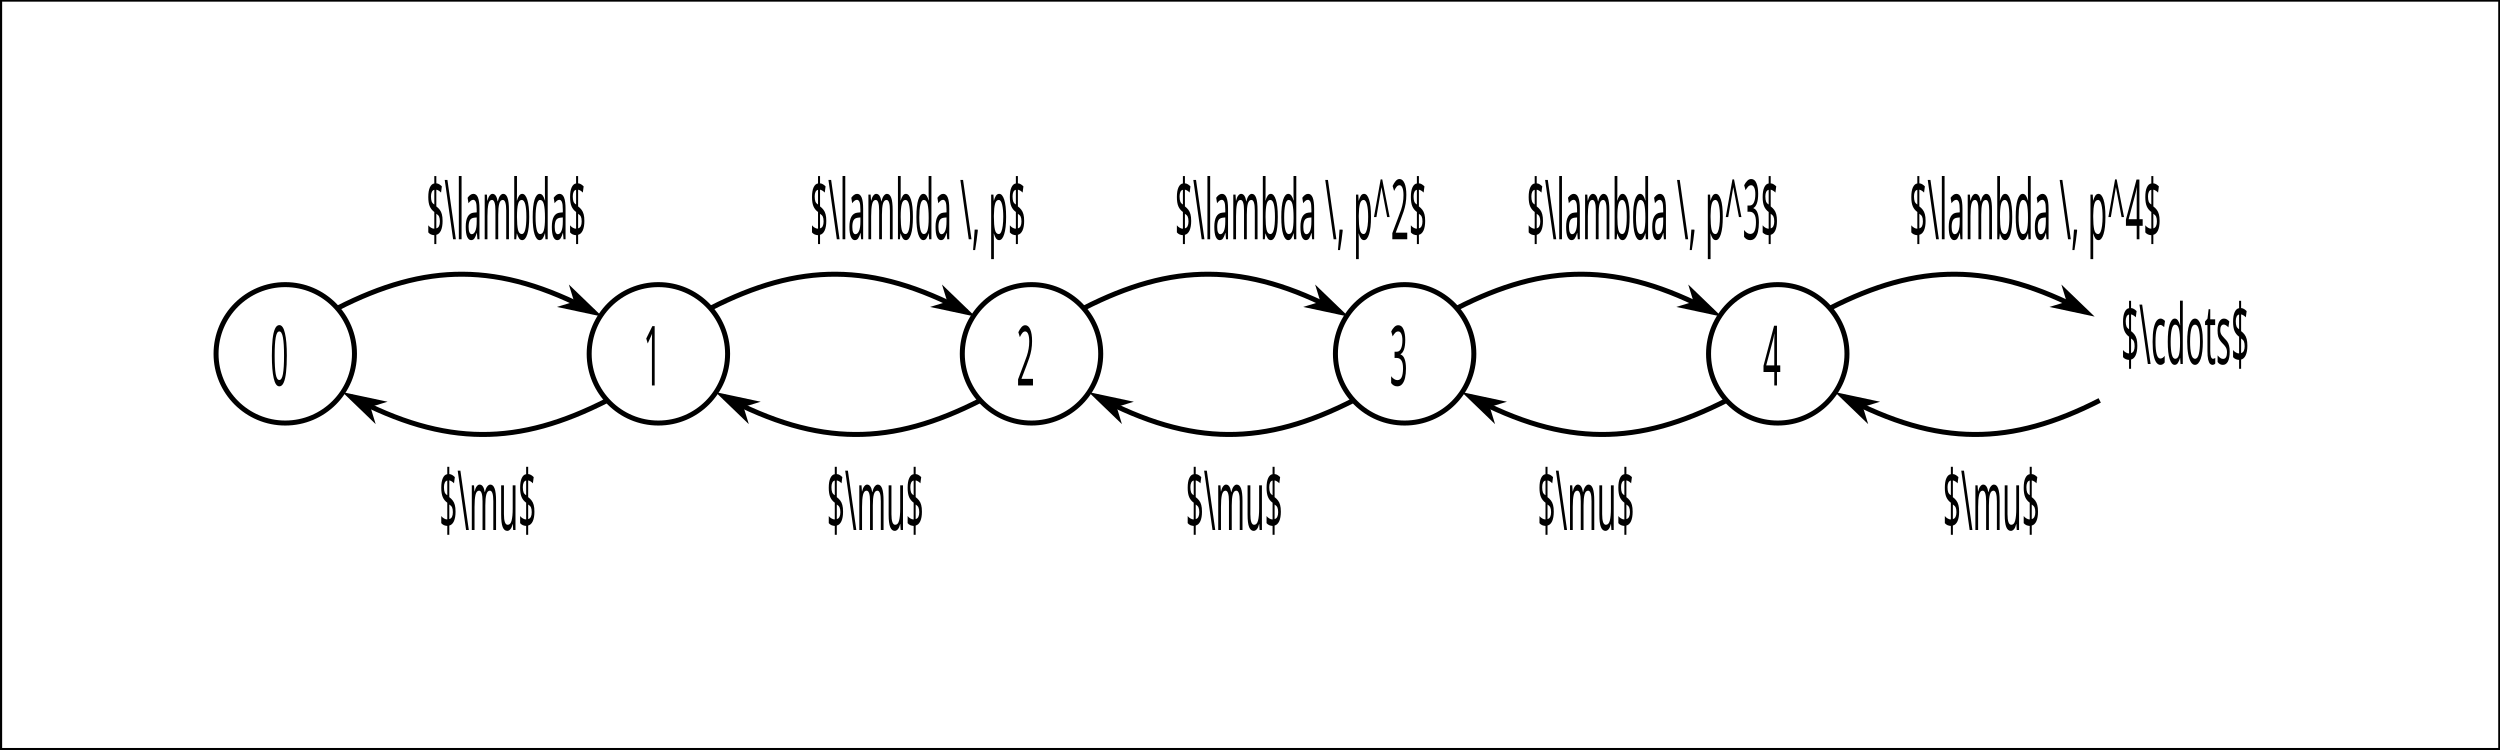
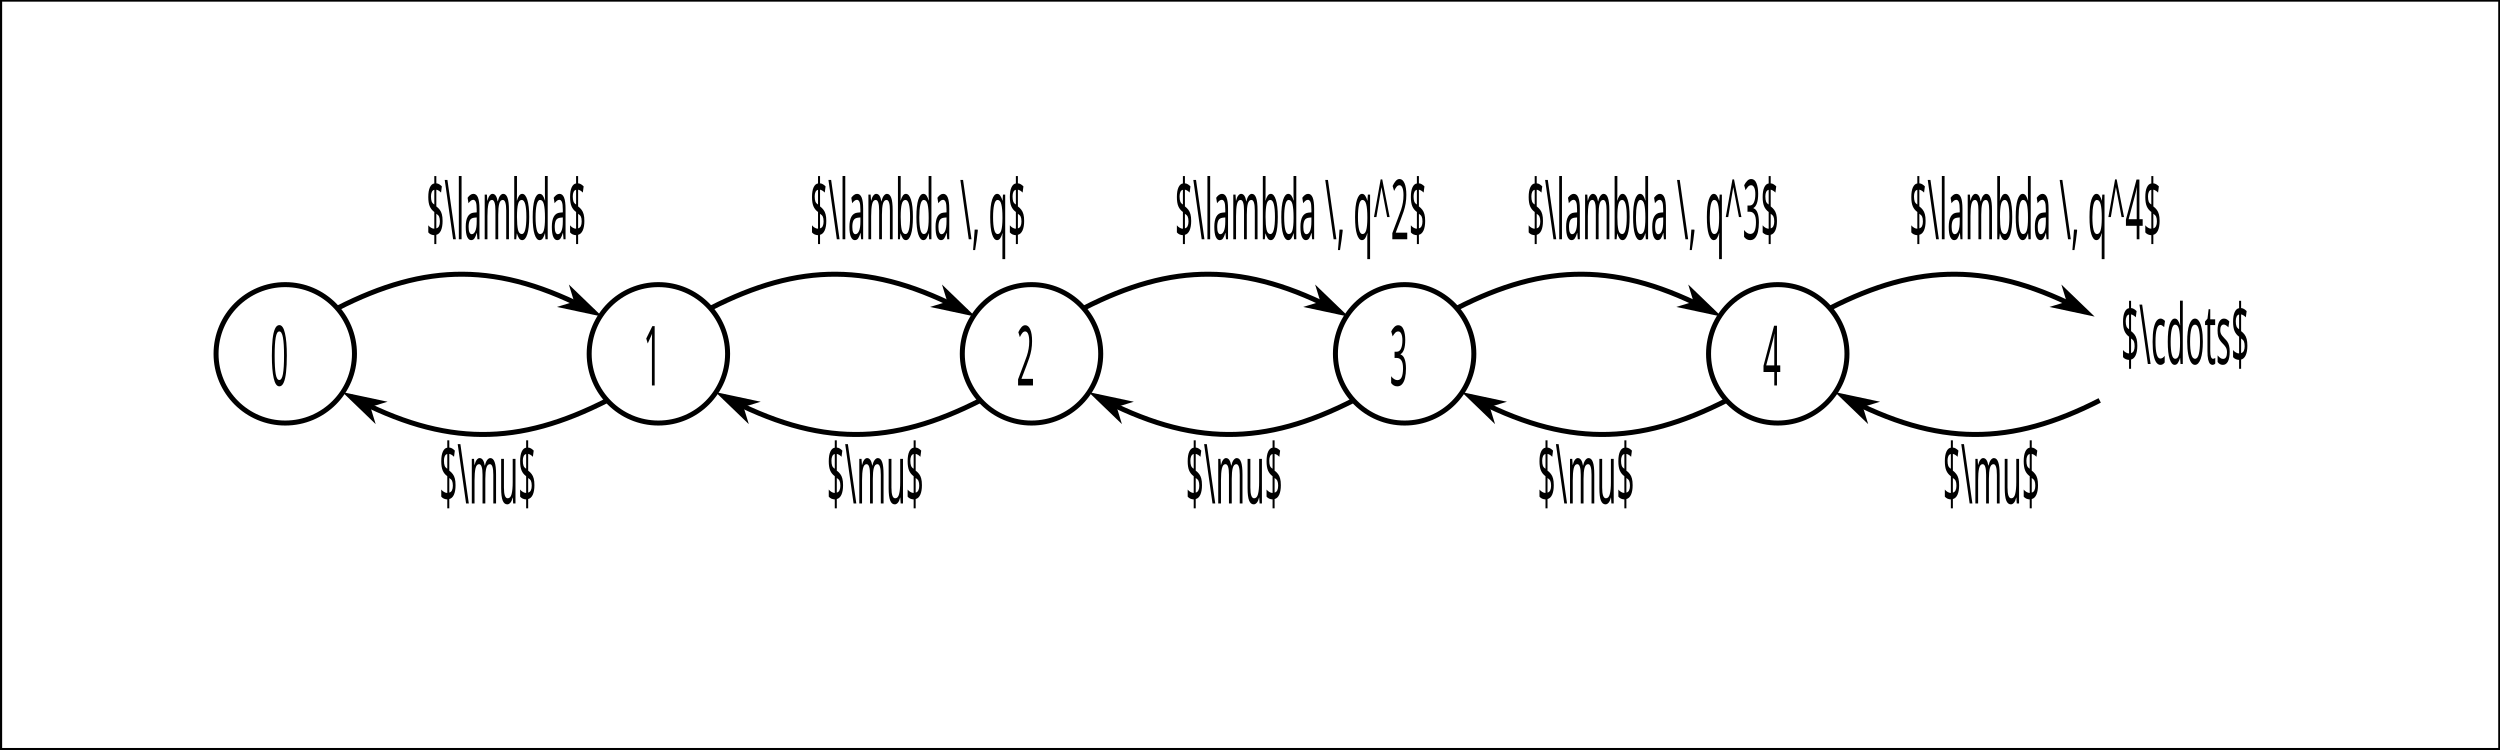
<svg xmlns="http://www.w3.org/2000/svg" width="500" height="150" viewBox="0 0 500 150" id="svg2" version="1.1">
  <defs id="defs4">
    <marker orient="auto" refY="0" refX="0" id="marker16080" style="overflow:visible">
      <path id="path16082" d="M 0,0 5,-5 -12.5,0 5,5 0,0 Z" style="fill:#000000;fill-opacity:1;fill-rule:evenodd;stroke:#000000;stroke-width:1pt;stroke-opacity:1" transform="matrix(-0.4,0,0,-0.4,-4,0)" />
    </marker>
    <marker style="overflow:visible" id="marker15424" refX="0" refY="0" orient="auto">
      <path transform="matrix(-0.4,0,0,-0.4,-4,0)" style="fill:#000000;fill-opacity:1;fill-rule:evenodd;stroke:#000000;stroke-width:1pt;stroke-opacity:1" d="M 0,0 5,-5 -12.5,0 5,5 0,0 Z" id="path15426" />
    </marker>
    <marker orient="auto" refY="0" refX="0" id="marker14822" style="overflow:visible">
      <path id="path14824" d="M 0,0 5,-5 -12.5,0 5,5 0,0 Z" style="fill:#000000;fill-opacity:1;fill-rule:evenodd;stroke:#000000;stroke-width:1pt;stroke-opacity:1" transform="matrix(-0.4,0,0,-0.4,-4,0)" />
    </marker>
    <marker style="overflow:visible" id="marker14322" refX="0" refY="0" orient="auto">
      <path transform="matrix(-0.4,0,0,-0.4,-4,0)" style="fill:#000000;fill-opacity:1;fill-rule:evenodd;stroke:#000000;stroke-width:1pt;stroke-opacity:1" d="M 0,0 5,-5 -12.5,0 5,5 0,0 Z" id="path14324" />
    </marker>
    <marker style="overflow:visible" id="marker13522" refX="0" refY="0" orient="auto">
      <path transform="matrix(-0.4,0,0,-0.4,-4,0)" style="fill:#000000;fill-opacity:1;fill-rule:evenodd;stroke:#000000;stroke-width:1pt;stroke-opacity:1" d="M 0,0 5,-5 -12.5,0 5,5 0,0 Z" id="path13524" />
    </marker>
    <marker orient="auto" refY="0" refX="0" id="marker6674" style="overflow:visible">
      <path id="path6676" d="M 0,0 5,-5 -12.5,0 5,5 0,0 Z" style="fill:#000000;fill-opacity:1;fill-rule:evenodd;stroke:#000000;stroke-width:1pt;stroke-opacity:1" transform="matrix(-0.4,0,0,-0.4,-4,0)" />
    </marker>
    <marker orient="auto" refY="0" refX="0" id="marker5603" style="overflow:visible">
      <path id="path5605" d="M 0,0 5,-5 -12.5,0 5,5 0,0 Z" style="fill:#000000;fill-opacity:1;fill-rule:evenodd;stroke:#000000;stroke-width:1pt;stroke-opacity:1" transform="matrix(-0.4,0,0,-0.4,-4,0)" />
    </marker>
    <marker orient="auto" refY="0" refX="0" id="marker4771" style="overflow:visible">
      <path id="path4773" d="M 0,0 5,-5 -12.5,0 5,5 0,0 Z" style="fill:#000000;fill-opacity:1;fill-rule:evenodd;stroke:#000000;stroke-width:1pt;stroke-opacity:1" transform="matrix(-0.4,0,0,-0.4,-4,0)" />
    </marker>
    <marker orient="auto" refY="0.0" refX="0.0" id="Arrow1Mend" style="overflow:visible;">
      <path id="path4474" d="M 0.0,0.0 L 5.0,-5.0 L -12.5,0.0 L 5.0,5.0 L 0.0,0.0 z " style="fill-rule:evenodd;stroke:#000000;stroke-width:1.0pt;" transform="scale(0.4) rotate(180) translate(10,0)" />
    </marker>
    <marker style="overflow:visible" id="marker4349" refX="0" refY="0" orient="auto">
      <path transform="matrix(-0.4,0,0,-0.4,-4,0)" style="fill:#000000;fill-opacity:1;fill-rule:evenodd;stroke:#000000;stroke-width:1pt;stroke-opacity:1" d="M 0,0 5,-5 -12.5,0 5,5 0,0 Z" id="path4351" />
    </marker>
    <marker style="overflow:visible" id="marker4297" refX="0" refY="0" orient="auto">
      <path transform="matrix(-0.4,0,0,-0.4,-4,0)" style="fill:#000000;fill-opacity:1;fill-rule:evenodd;stroke:#000000;stroke-width:1pt;stroke-opacity:1" d="M 0,0 5,-5 -12.5,0 5,5 0,0 Z" id="path4299" />
    </marker>
    <marker style="overflow:visible" id="marker4245" refX="0" refY="0" orient="auto">
      <path transform="matrix(-0.4,0,0,-0.4,-4,0)" style="fill:#000000;fill-opacity:1;fill-rule:evenodd;stroke:#000000;stroke-width:1pt;stroke-opacity:1" d="M 0,0 5,-5 -12.5,0 5,5 0,0 Z" id="path4247" />
    </marker>
    <marker style="overflow:visible" id="marker7039" refX="0" refY="0" orient="auto">
      <path transform="matrix(-0.4,0,0,-0.4,-4,0)" style="fill:#000000;fill-opacity:1;fill-rule:evenodd;stroke:#000000;stroke-width:1pt;stroke-opacity:1" d="M 0,0 5,-5 -12.5,0 5,5 0,0 Z" id="path7041" />
    </marker>
    <marker orient="auto" refY="0" refX="0" id="Arrow1Send" style="overflow:visible">
      <path id="path4180" d="M 0,0 5,-5 -12.5,0 5,5 0,0 Z" style="fill:#000000;fill-opacity:1;fill-rule:evenodd;stroke:#000000;stroke-width:1pt;stroke-opacity:1" transform="matrix(-0.2,0,0,-0.2,-1.2,0)" />
    </marker>
    <marker orient="auto" refY="0" refX="0" id="Arrow1Lend" style="overflow:visible">
      <path id="path4168" d="M 0,0 5,-5 -12.5,0 5,5 0,0 Z" style="fill:#000000;fill-opacity:1;fill-rule:evenodd;stroke:#000000;stroke-width:1pt;stroke-opacity:1" transform="matrix(-0.8,0,0,-0.8,-10,0)" />
    </marker>
  </defs>
  <g id="layer1" transform="translate(0,-902.3622)">
    <rect style="fill:none;fill-opacity:1;stroke:#000000;stroke-width:0.866;stroke-miterlimit:4;stroke-dasharray:none;stroke-dashoffset:0;stroke-opacity:1" id="rect4520" width="500.082" height="150.129" x="-0.005" y="902.261" ry="0" />
    <path style="fill:none;fill-rule:evenodd;stroke:#000000;stroke-width:1px;stroke-linecap:butt;stroke-linejoin:miter;stroke-opacity:1;marker-end:url(#marker5603)" d="m 67.469,964.015 c 17.692,-9.028 32.182,-9.38 51.22,0.74" id="path4862" />
    <g id="g6669" transform="translate(25.75889,-5.050763)">
      <circle r="13.841" cy="978.179" cx="31.293" id="path4157" style="fill:none;fill-opacity:1;stroke:#000000;stroke-width:1;stroke-miterlimit:4;stroke-dasharray:none;stroke-dashoffset:0;stroke-opacity:1" />
      <text transform="scale(0.6160376,1.623277)" id="text4513" y="606.495" x="45.949" style="font-style:normal;font-weight:normal;font-size:10.255px;line-height:125%;font-family:sans-serif;letter-spacing:0px;word-spacing:0px;fill:#000000;fill-opacity:1;stroke:none;stroke-width:1px;stroke-linecap:butt;stroke-linejoin:miter;stroke-opacity:1" xml:space="preserve">
        <tspan y="606.495" x="45.949" id="tspan4515">0</tspan>
      </text>
    </g>
    <text transform="scale(0.6160376,1.623277)" id="text7027" y="585.37" x="138.408" style="font-style:normal;font-weight:normal;font-size:10.255px;line-height:125%;font-family:sans-serif;letter-spacing:0px;word-spacing:0px;fill:#000000;fill-opacity:1;stroke:none;stroke-width:1px;stroke-linecap:butt;stroke-linejoin:miter;stroke-opacity:1" xml:space="preserve">
      <tspan y="585.37" x="138.408" id="tspan7029">$\lambda$</tspan>
    </text>
-     <text xml:space="preserve" style="font-style:normal;font-weight:normal;font-size:10.255px;line-height:125%;font-family:sans-serif;letter-spacing:0px;word-spacing:0px;fill:#000000;fill-opacity:1;stroke:none;stroke-width:1px;stroke-linecap:butt;stroke-linejoin:miter;stroke-opacity:1" x="142.619" y="621.187" id="text3576" transform="scale(0.6160376,1.623277)">
-       <tspan id="tspan3578" x="142.619" y="621.187">$\mu$</tspan>
+     <text xml:space="preserve" style="font-style:normal;font-weight:normal;font-size:10.255px;line-height:125%;font-family:sans-serif;letter-spacing:0px;word-spacing:0px;fill:#000000;fill-opacity:1;stroke:none;stroke-width:1px;stroke-linecap:butt;stroke-linejoin:miter;stroke-opacity:1" x="142.619" y="617.92" id="text3576" transform="scale(0.6160376,1.623277)">
+       <tspan id="tspan3578" x="142.619" y="617.92">$\mu$</tspan>
    </text>
    <text transform="scale(0.6160376,1.623277)" id="text3630" y="600.738" x="688.614" style="font-style:normal;font-weight:normal;font-size:10.255px;line-height:125%;font-family:sans-serif;letter-spacing:0px;word-spacing:0px;fill:#000000;fill-opacity:1;stroke:none;stroke-width:1px;stroke-linecap:butt;stroke-linejoin:miter;stroke-opacity:1" xml:space="preserve">
      <tspan y="600.738" x="688.614" id="tspan3632">$\cdots$</tspan>
    </text>
    <g id="g6816" transform="translate(100.3839,-5.050763)">
      <circle style="fill:none;fill-opacity:1;stroke:#000000;stroke-width:1;stroke-miterlimit:4;stroke-dasharray:none;stroke-dashoffset:0;stroke-opacity:1" id="circle6818" cx="31.293" cy="978.179" r="13.841" />
      <text xml:space="preserve" style="font-style:normal;font-weight:normal;font-size:10.255px;line-height:125%;font-family:sans-serif;letter-spacing:0px;word-spacing:0px;fill:#000000;fill-opacity:1;stroke:none;stroke-width:1px;stroke-linecap:butt;stroke-linejoin:miter;stroke-opacity:1" x="45.949" y="606.495" id="text6820" transform="scale(0.6160376,1.623277)">
        <tspan id="tspan6822" x="45.949" y="606.495">1</tspan>
      </text>
    </g>
    <g transform="translate(175.0089,-5.050763)" id="g6824">
      <circle r="13.841" cy="978.179" cx="31.293" id="circle6826" style="fill:none;fill-opacity:1;stroke:#000000;stroke-width:1;stroke-miterlimit:4;stroke-dasharray:none;stroke-dashoffset:0;stroke-opacity:1" />
      <text transform="scale(0.6160376,1.623277)" id="text6828" y="606.495" x="45.949" style="font-style:normal;font-weight:normal;font-size:10.255px;line-height:125%;font-family:sans-serif;letter-spacing:0px;word-spacing:0px;fill:#000000;fill-opacity:1;stroke:none;stroke-width:1px;stroke-linecap:butt;stroke-linejoin:miter;stroke-opacity:1" xml:space="preserve">
        <tspan y="606.495" x="45.949" id="tspan6830">2</tspan>
      </text>
    </g>
    <g id="g6832" transform="translate(249.6339,-5.050763)">
      <circle style="fill:none;fill-opacity:1;stroke:#000000;stroke-width:1;stroke-miterlimit:4;stroke-dasharray:none;stroke-dashoffset:0;stroke-opacity:1" id="circle6834" cx="31.293" cy="978.179" r="13.841" />
      <text xml:space="preserve" style="font-style:normal;font-weight:normal;font-size:10.255px;line-height:125%;font-family:sans-serif;letter-spacing:0px;word-spacing:0px;fill:#000000;fill-opacity:1;stroke:none;stroke-width:1px;stroke-linecap:butt;stroke-linejoin:miter;stroke-opacity:1" x="45.949" y="606.495" id="text6836" transform="scale(0.6160376,1.623277)">
        <tspan id="tspan6838" x="45.949" y="606.495">3</tspan>
      </text>
    </g>
    <g transform="translate(324.259,-5.050763)" id="g6840">
      <circle r="13.841" cy="978.179" cx="31.293" id="circle6842" style="fill:none;fill-opacity:1;stroke:#000000;stroke-width:1;stroke-miterlimit:4;stroke-dasharray:none;stroke-dashoffset:0;stroke-opacity:1" />
      <text transform="scale(0.6160376,1.623277)" id="text6844" y="606.495" x="45.949" style="font-style:normal;font-weight:normal;font-size:10.255px;line-height:125%;font-family:sans-serif;letter-spacing:0px;word-spacing:0px;fill:#000000;fill-opacity:1;stroke:none;stroke-width:1px;stroke-linecap:butt;stroke-linejoin:miter;stroke-opacity:1" xml:space="preserve">
        <tspan y="606.495" x="45.949" id="tspan6846">4</tspan>
      </text>
    </g>
    <path id="path13520" d="m 121.442,982.445 c -17.692,9.028 -32.182,9.38 -51.22,-0.74" style="fill:none;fill-rule:evenodd;stroke:#000000;stroke-width:1px;stroke-linecap:butt;stroke-linejoin:miter;stroke-opacity:1;marker-end:url(#marker13522)" />
    <path id="path14318" d="m 142.094,964.015 c 17.692,-9.028 32.182,-9.38 51.22,0.74" style="fill:none;fill-rule:evenodd;stroke:#000000;stroke-width:1px;stroke-linecap:butt;stroke-linejoin:miter;stroke-opacity:1;marker-end:url(#marker14322)" />
    <path style="fill:none;fill-rule:evenodd;stroke:#000000;stroke-width:1px;stroke-linecap:butt;stroke-linejoin:miter;stroke-opacity:1;marker-end:url(#marker13522)" d="m 196.066,982.445 c -17.692,9.028 -32.182,9.38 -51.22,-0.74" id="path14320" />
    <path style="fill:none;fill-rule:evenodd;stroke:#000000;stroke-width:1px;stroke-linecap:butt;stroke-linejoin:miter;stroke-opacity:1;marker-end:url(#marker14822)" d="m 216.719,964.015 c 17.692,-9.028 32.182,-9.38 51.22,0.74" id="path14818" />
    <path id="path14820" d="m 270.691,982.445 c -17.692,9.028 -32.182,9.38 -51.22,-0.74" style="fill:none;fill-rule:evenodd;stroke:#000000;stroke-width:1px;stroke-linecap:butt;stroke-linejoin:miter;stroke-opacity:1;marker-end:url(#marker13522)" />
    <path id="path15420" d="m 291.344,964.015 c 17.692,-9.028 32.182,-9.38 51.22,0.74" style="fill:none;fill-rule:evenodd;stroke:#000000;stroke-width:1px;stroke-linecap:butt;stroke-linejoin:miter;stroke-opacity:1;marker-end:url(#marker15424)" />
    <path style="fill:none;fill-rule:evenodd;stroke:#000000;stroke-width:1px;stroke-linecap:butt;stroke-linejoin:miter;stroke-opacity:1;marker-end:url(#marker13522)" d="m 345.316,982.445 c -17.692,9.028 -32.182,9.38 -51.22,-0.74" id="path15422" />
    <path style="fill:none;fill-rule:evenodd;stroke:#000000;stroke-width:1px;stroke-linecap:butt;stroke-linejoin:miter;stroke-opacity:1;marker-end:url(#marker16080)" d="m 365.969,964.015 c 17.692,-9.028 32.182,-9.38 51.22,0.74" id="path16076" />
    <path id="path16078" d="m 419.942,982.445 c -17.692,9.028 -32.182,9.38 -51.22,-0.74" style="fill:none;fill-rule:evenodd;stroke:#000000;stroke-width:1px;stroke-linecap:butt;stroke-linejoin:miter;stroke-opacity:1;marker-end:url(#marker13522)" />
    <text xml:space="preserve" style="font-style:normal;font-weight:normal;font-size:10.255px;line-height:125%;font-family:sans-serif;letter-spacing:0px;word-spacing:0px;fill:#000000;fill-opacity:1;stroke:none;stroke-width:1px;stroke-linecap:butt;stroke-linejoin:miter;stroke-opacity:1" x="262.982" y="585.37" id="text16714" transform="scale(0.6160376,1.623277)">
-       <tspan id="tspan16716" x="262.982" y="585.37">$\lambda \, p$</tspan>
+       <tspan id="tspan16716" x="262.982" y="585.37">$\lambda \, q$</tspan>
    </text>
-     <text transform="scale(0.6160376,1.623277)" id="text16718" y="621.187" x="268.423" style="font-style:normal;font-weight:normal;font-size:10.255px;line-height:125%;font-family:sans-serif;letter-spacing:0px;word-spacing:0px;fill:#000000;fill-opacity:1;stroke:none;stroke-width:1px;stroke-linecap:butt;stroke-linejoin:miter;stroke-opacity:1" xml:space="preserve">
-       <tspan y="621.187" x="268.423" id="tspan16720">$\mu$</tspan>
+     <text transform="scale(0.6160376,1.623277)" id="text16718" y="617.92" x="268.423" style="font-style:normal;font-weight:normal;font-size:10.255px;line-height:125%;font-family:sans-serif;letter-spacing:0px;word-spacing:0px;fill:#000000;fill-opacity:1;stroke:none;stroke-width:1px;stroke-linecap:butt;stroke-linejoin:miter;stroke-opacity:1" xml:space="preserve">
+       <tspan y="617.92" x="268.423" id="tspan16720">$\mu$</tspan>
    </text>
    <text transform="scale(0.6160376,1.623277)" id="text16722" y="585.37" x="381.443" style="font-style:normal;font-weight:normal;font-size:10.255px;line-height:125%;font-family:sans-serif;letter-spacing:0px;word-spacing:0px;fill:#000000;fill-opacity:1;stroke:none;stroke-width:1px;stroke-linecap:butt;stroke-linejoin:miter;stroke-opacity:1" xml:space="preserve">
-       <tspan y="585.37" x="381.443" id="tspan16724">$\lambda \, p^2$</tspan>
+       <tspan y="585.37" x="381.443" id="tspan16724">$\lambda \, q^2$</tspan>
    </text>
-     <text xml:space="preserve" style="font-style:normal;font-weight:normal;font-size:10.255px;line-height:125%;font-family:sans-serif;letter-spacing:0px;word-spacing:0px;fill:#000000;fill-opacity:1;stroke:none;stroke-width:1px;stroke-linecap:butt;stroke-linejoin:miter;stroke-opacity:1" x="384.951" y="621.187" id="text16726" transform="scale(0.6160376,1.623277)">
-       <tspan id="tspan16728" x="384.951" y="621.187">$\mu$</tspan>
+     <text xml:space="preserve" style="font-style:normal;font-weight:normal;font-size:10.255px;line-height:125%;font-family:sans-serif;letter-spacing:0px;word-spacing:0px;fill:#000000;fill-opacity:1;stroke:none;stroke-width:1px;stroke-linecap:butt;stroke-linejoin:miter;stroke-opacity:1" x="384.951" y="617.92" id="text16726" transform="scale(0.6160376,1.623277)">
+       <tspan id="tspan16728" x="384.951" y="617.92">$\mu$</tspan>
    </text>
    <text xml:space="preserve" style="font-style:normal;font-weight:normal;font-size:10.255px;line-height:125%;font-family:sans-serif;letter-spacing:0px;word-spacing:0px;fill:#000000;fill-opacity:1;stroke:none;stroke-width:1px;stroke-linecap:butt;stroke-linejoin:miter;stroke-opacity:1" x="495.652" y="585.37" id="text16730" transform="scale(0.6160376,1.623277)">
-       <tspan id="tspan16732" x="495.652" y="585.37">$\lambda \, p^3$</tspan>
+       <tspan id="tspan16732" x="495.652" y="585.37">$\lambda \, q^3$</tspan>
    </text>
-     <text transform="scale(0.6160376,1.623277)" id="text16734" y="621.187" x="499.16" style="font-style:normal;font-weight:normal;font-size:10.255px;line-height:125%;font-family:sans-serif;letter-spacing:0px;word-spacing:0px;fill:#000000;fill-opacity:1;stroke:none;stroke-width:1px;stroke-linecap:butt;stroke-linejoin:miter;stroke-opacity:1" xml:space="preserve">
-       <tspan y="621.187" x="499.16" id="tspan16736">$\mu$</tspan>
+     <text transform="scale(0.6160376,1.623277)" id="text16734" y="617.92" x="499.16" style="font-style:normal;font-weight:normal;font-size:10.255px;line-height:125%;font-family:sans-serif;letter-spacing:0px;word-spacing:0px;fill:#000000;fill-opacity:1;stroke:none;stroke-width:1px;stroke-linecap:butt;stroke-linejoin:miter;stroke-opacity:1" xml:space="preserve">
+       <tspan y="617.92" x="499.16" id="tspan16736">$\mu$</tspan>
    </text>
    <text transform="scale(0.6160376,1.623277)" id="text16738" y="585.37" x="619.875" style="font-style:normal;font-weight:normal;font-size:10.255px;line-height:125%;font-family:sans-serif;letter-spacing:0px;word-spacing:0px;fill:#000000;fill-opacity:1;stroke:none;stroke-width:1px;stroke-linecap:butt;stroke-linejoin:miter;stroke-opacity:1" xml:space="preserve">
-       <tspan y="585.37" x="619.875" id="tspan16740">$\lambda \, p^4$</tspan>
+       <tspan y="585.37" x="619.875" id="tspan16740">$\lambda \, q^4$</tspan>
    </text>
-     <text xml:space="preserve" style="font-style:normal;font-weight:normal;font-size:10.255px;line-height:125%;font-family:sans-serif;letter-spacing:0px;word-spacing:0px;fill:#000000;fill-opacity:1;stroke:none;stroke-width:1px;stroke-linecap:butt;stroke-linejoin:miter;stroke-opacity:1" x="630.761" y="621.187" id="text16742" transform="scale(0.6160376,1.623277)">
-       <tspan id="tspan16744" x="630.761" y="621.187">$\mu$</tspan>
+     <text xml:space="preserve" style="font-style:normal;font-weight:normal;font-size:10.255px;line-height:125%;font-family:sans-serif;letter-spacing:0px;word-spacing:0px;fill:#000000;fill-opacity:1;stroke:none;stroke-width:1px;stroke-linecap:butt;stroke-linejoin:miter;stroke-opacity:1" x="630.761" y="617.92" id="text16742" transform="scale(0.6160376,1.623277)">
+       <tspan id="tspan16744" x="630.761" y="617.92">$\mu$</tspan>
    </text>
  </g>
</svg>
